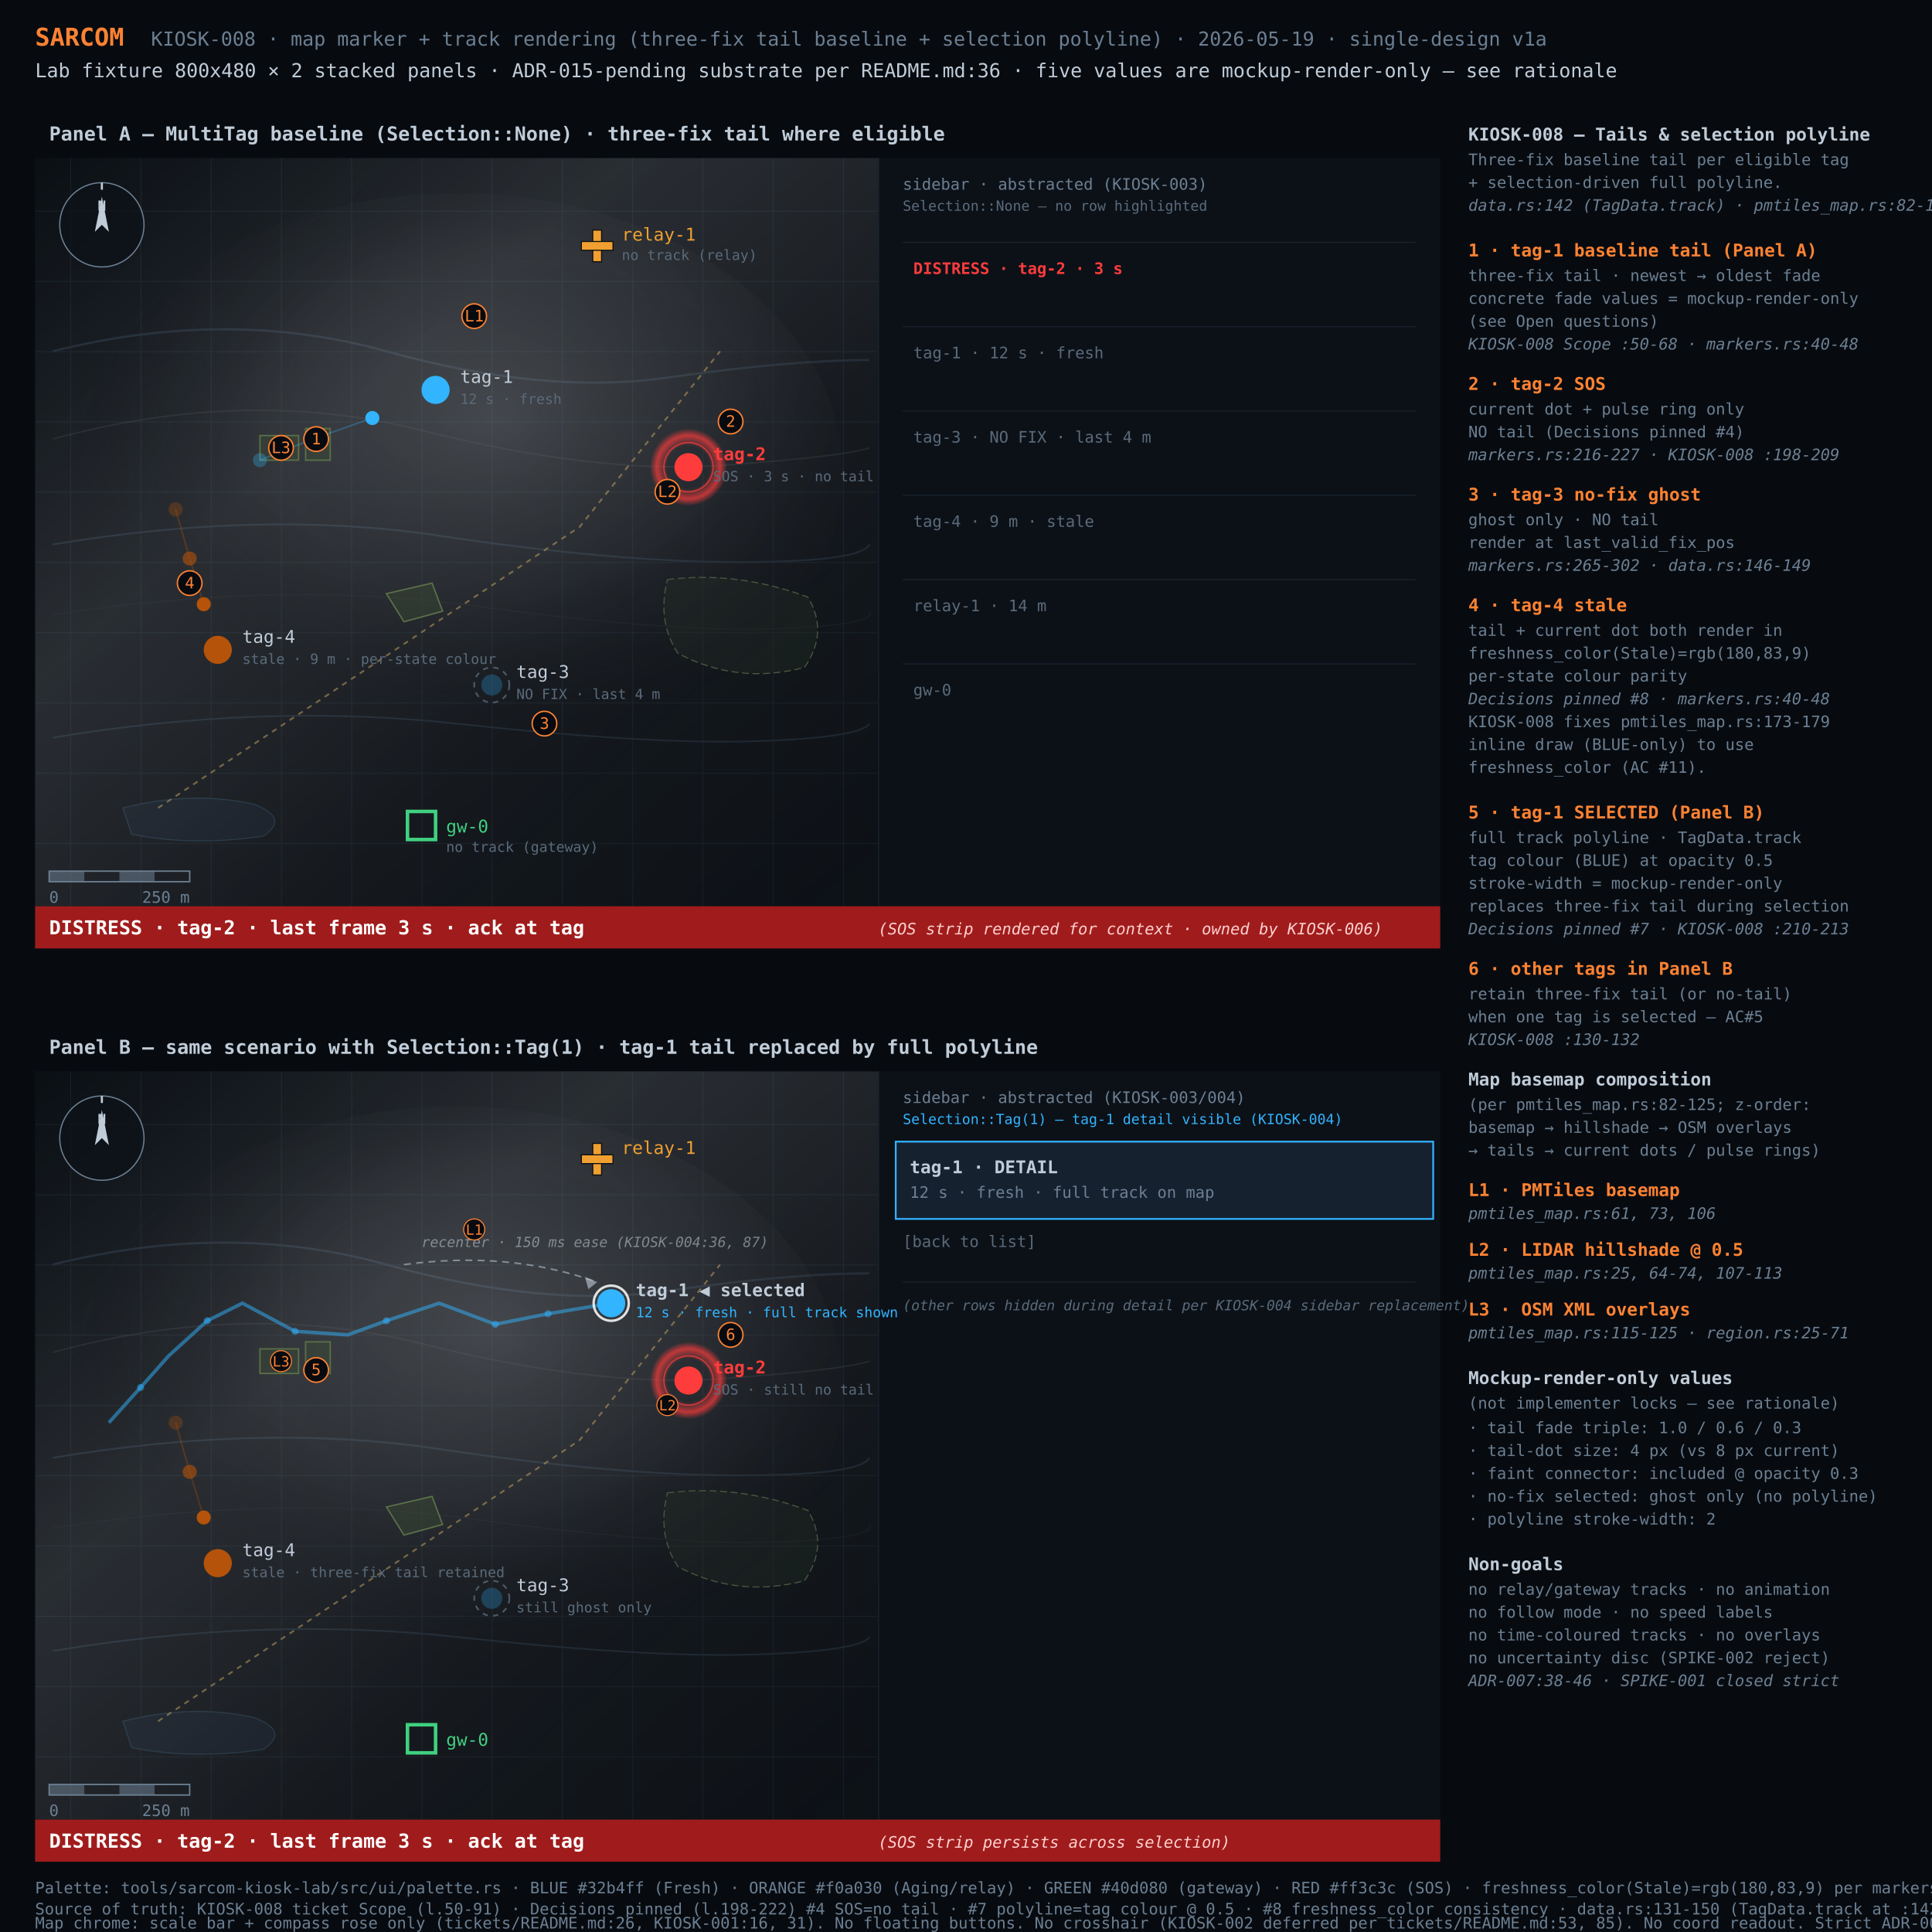
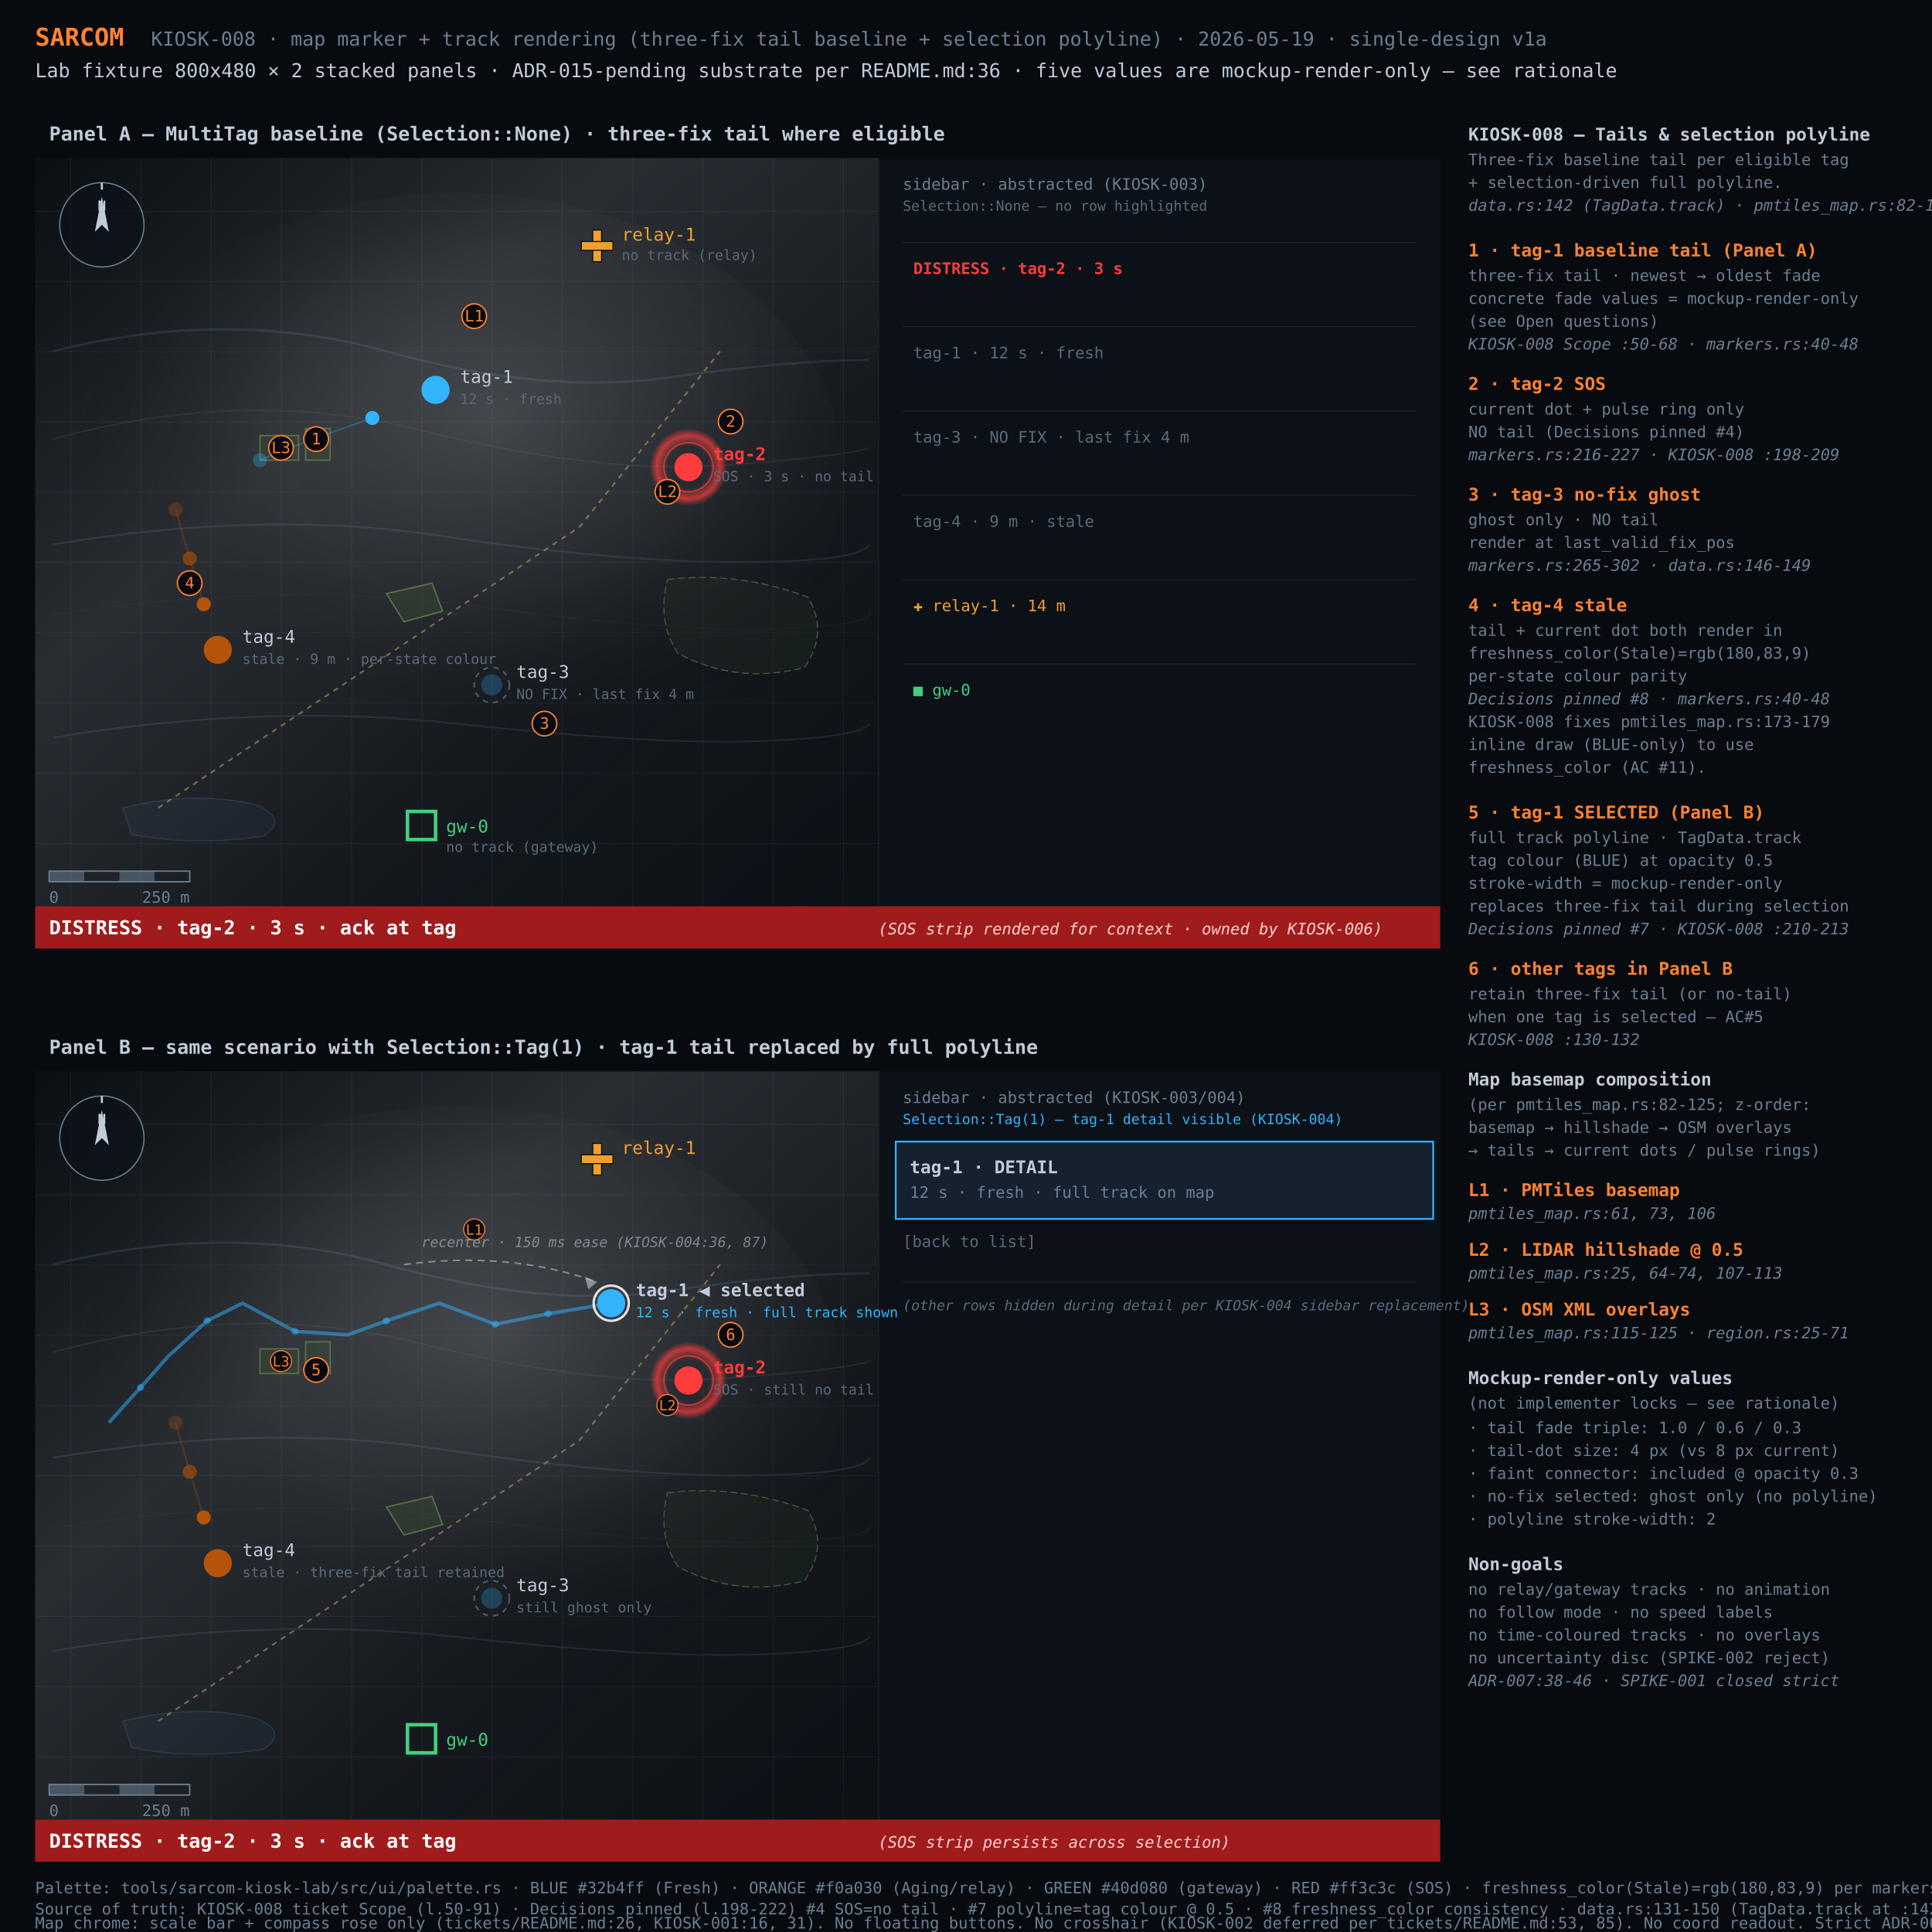
<svg xmlns="http://www.w3.org/2000/svg" viewBox="0 0 1100 1100" font-family="Menlo, Consolas, monospace">
  <defs>
    <radialGradient id="pulse-sos-8" cx="50%" cy="50%" r="50%">
      <stop offset="55%" stop-color="#ff3c3c" stop-opacity="0" />
      <stop offset="82%" stop-color="#ff3c3c" stop-opacity="0.7" />
      <stop offset="100%" stop-color="#ff3c3c" stop-opacity="0" />
    </radialGradient>
    <pattern id="map-grid-8" width="40" height="40" patternUnits="userSpaceOnUse">
      <path d="M 40 0 L 0 0 0 40" fill="none" stroke="#1a2530" stroke-width="0.5" />
    </pattern>
    <linearGradient id="hillshade-8" x1="0%" y1="0%" x2="100%" y2="100%">
      <stop offset="0%" stop-color="rgb(180,180,185)" stop-opacity="0.0" />
      <stop offset="35%" stop-color="rgb(200,200,205)" stop-opacity="0.30" />
      <stop offset="65%" stop-color="rgb(70,70,75)" stop-opacity="0.36" />
      <stop offset="100%" stop-color="rgb(40,40,45)" stop-opacity="0.16" />
    </linearGradient>
    <radialGradient id="ridge-8" cx="55%" cy="40%" r="55%">
      <stop offset="0%" stop-color="rgb(210,210,215)" stop-opacity="0.38" />
      <stop offset="55%" stop-color="rgb(150,150,155)" stop-opacity="0.20" />
      <stop offset="100%" stop-color="rgb(40,40,45)" stop-opacity="0.0" />
    </radialGradient>
  </defs>
  <g id="background">
    <rect x="0" y="0" width="1100" height="1100" fill="#070b10" />
    <text x="20" y="26" fill="#ff8232" font-size="14" font-weight="bold">SARCOM</text>
    <text x="86" y="26" fill="#6c7f92" font-size="11">KIOSK-008 · map marker + track rendering (three-fix tail baseline + selection polyline) · 2026-05-19 · single-design v1a</text>
    <text x="20" y="44" fill="#c0ccd8" font-size="11">Lab fixture 800x480 × 2 stacked panels · ADR-015-pending substrate per README.md:36 · five values are mockup-render-only — see rationale</text>
    <rect x="20" y="60" width="800" height="480" fill="#0a0f14" />
    <rect x="20" y="60" width="800" height="30" fill="#070b10" />
    <rect x="500" y="90" width="320" height="426" fill="#0c1118" />
    <line x1="500" y1="90" x2="500" y2="516" stroke="#1a2530" stroke-width="1" />
    <text x="28" y="80" fill="#c0ccd8" font-size="11" font-weight="bold">Panel A — MultiTag baseline (Selection::None) · three-fix tail where eligible</text>
    <rect x="20" y="580" width="800" height="480" fill="#0a0f14" />
    <rect x="20" y="580" width="800" height="30" fill="#070b10" />
    <rect x="500" y="610" width="320" height="426" fill="#0c1118" />
    <line x1="500" y1="610" x2="500" y2="1036" stroke="#1a2530" stroke-width="1" />
    <text x="28" y="600" fill="#c0ccd8" font-size="11" font-weight="bold">Panel B — same scenario with Selection::Tag(1) · tag-1 tail replaced by full polyline</text>
    <text x="20" y="1078" fill="#6c7f92" font-size="9">Palette: tools/sarcom-kiosk-lab/src/ui/palette.rs · BLUE #32b4ff (Fresh) · ORANGE #f0a030 (Aging/relay) · GREEN #40d080 (gateway) · RED #ff3c3c (SOS) · freshness_color(Stale)=rgb(180,83,9) per markers.rs:40-48</text>
    <text x="20" y="1090" fill="#6c7f92" font-size="9">Source of truth: KIOSK-008 ticket Scope (l.50-91) · Decisions pinned (l.198-222) #4 SOS=no tail · #7 polyline=tag colour @ 0.5 · #8 freshness_color consistency · data.rs:131-150 (TagData.track at :142) · markers.rs:32-48, 216-227, 265-302 · pmtiles_map.rs:82-125, 161-202</text>
    <text x="20" y="1098" fill="#6c7f92" font-size="9">Map chrome: scale bar + compass rose only (tickets/README.md:26, KIOSK-001:16, 31). No floating buttons. No crosshair (KIOSK-002 deferred per tickets/README.md:53, 85). No coord readout. Strict ADR-007 per tickets/README.md:14-33.</text>
  </g>
  <g id="map">
    <rect x="20" y="90" width="480" height="426" fill="#0a0f14" />
    <rect x="20" y="90" width="480" height="426" fill="url(#map-grid-8)" />
    <path d="M 30 200 Q 130 175 220 200 T 380 215 T 495 205" stroke="#1a2530" stroke-width="1.2" fill="none" />
    <path d="M 30 310 Q 150 290 250 305 T 420 320 T 495 310" stroke="#1a2530" stroke-width="1" fill="none" />
    <path d="M 30 420 Q 150 400 260 412 T 430 422 T 495 412" stroke="#1a2530" stroke-width="0.9" fill="none" />
    <path d="M 70 460 Q 110 450 145 458 Q 165 466 150 476 Q 110 482 75 475 Z" fill="#0d1620" stroke="#1c3040" stroke-width="0.6" />
    <g opacity="0.55">
      <rect x="20" y="90" width="480" height="426" fill="url(#hillshade-8)" />
      <ellipse cx="260" cy="270" rx="220" ry="160" fill="url(#ridge-8)" />
      <path d="M 30 250 Q 140 220 240 245 T 410 265 T 495 255" stroke="#b8babd" stroke-opacity="0.20" stroke-width="0.8" fill="none" />
      <path d="M 30 350 Q 160 330 270 345 T 440 358 T 495 348" stroke="#888a8d" stroke-opacity="0.15" stroke-width="0.6" fill="none" />
    </g>
    <g>
      <rect x="148" y="248" width="22" height="14" fill="#3a4a35" fill-opacity="0.45" stroke="#5a7048" stroke-width="0.8" />
      <rect x="174" y="244" width="14" height="18" fill="#3a4a35" fill-opacity="0.45" stroke="#5a7048" stroke-width="0.8" />
      <polygon points="220,338 246,332 252,348 230,354" fill="#3a4a35" fill-opacity="0.45" stroke="#5a7048" stroke-width="0.8" />
      <path d="M 90 460 L 150 420 L 210 380 L 270 340 L 330 300 L 370 250 L 410 200" stroke="#c0a060" stroke-width="1.0" stroke-dasharray="3 3" fill="none" opacity="0.55" />
      <path d="M 380 330 Q 420 325 460 340 Q 472 360 458 380 Q 420 390 386 372 Q 374 354 380 330 Z" fill="#2a3528" fill-opacity="0.28" stroke="#4a5840" stroke-width="0.6" stroke-dasharray="4 2" />
    </g>
  </g>
  <g id="markers">
    <g>
      <polyline points="148,262 178,250 212,238" fill="none" stroke="#32b4ff" stroke-opacity="0.30" stroke-width="0.9" />
      <circle cx="148" cy="262" r="4" fill="#32b4ff" fill-opacity="0.3" />
      <circle cx="178" cy="250" r="4" fill="#32b4ff" fill-opacity="0.6" />
      <circle cx="212" cy="238" r="4" fill="#32b4ff" fill-opacity="1.0" />
      <circle cx="248" cy="222" r="8" fill="#32b4ff" />
      <text x="262" y="218" fill="#c0ccd8" font-size="10">tag-1</text>
      <text x="262" y="230" fill="#5a6a7a" font-size="8">12 s · fresh</text>
    </g>
    <g>
      <circle cx="392" cy="266" r="22" fill="url(#pulse-sos-8)" />
      <circle cx="392" cy="266" r="14" fill="none" stroke="#ff3c3c" stroke-opacity="0.7" stroke-width="0.8" />
      <circle cx="392" cy="266" r="8" fill="#ff3c3c" />
      <text x="406" y="262" fill="#ff3c3c" font-size="10" font-weight="bold">tag-2</text>
      <text x="406" y="274" fill="#5a6a7a" font-size="8">SOS · 3 s · no tail</text>
    </g>
    <g>
      <circle cx="280" cy="390" r="10" fill="none" stroke="#6c7f92" stroke-opacity="0.6" stroke-dasharray="3 3" stroke-width="1" />
      <circle cx="280" cy="390" r="6" fill="#32b4ff" fill-opacity="0.25" />
      <text x="294" y="386" fill="#c0ccd8" font-size="10">tag-3</text>
-       <text x="294" y="398" fill="#5a6a7a" font-size="8">NO FIX · last 4 m</text>
+       <text x="294" y="398" fill="#5a6a7a" font-size="8">NO FIX · last fix 4 m</text>
    </g>
    <g>
      <polyline points="100,290 108,318 116,344" fill="none" stroke="rgb(180,83,9)" stroke-opacity="0.30" stroke-width="0.9" />
      <circle cx="100" cy="290" r="4" fill="rgb(180,83,9)" fill-opacity="0.3" />
      <circle cx="108" cy="318" r="4" fill="rgb(180,83,9)" fill-opacity="0.6" />
      <circle cx="116" cy="344" r="4" fill="rgb(180,83,9)" fill-opacity="1.0" />
      <circle cx="124" cy="370" r="8" fill="rgb(180,83,9)" />
      <text x="138" y="366" fill="#c0ccd8" font-size="10">tag-4</text>
      <text x="138" y="378" fill="#5a6a7a" font-size="8">stale · 9 m · per-state colour</text>
    </g>
    <g>
      <g transform="translate(340,140)">
        <rect x="-2.5" y="-9" width="5" height="18" fill="#f0a030" stroke="#0a0f14" stroke-width="0.6" />
        <rect x="-9" y="-2.5" width="18" height="5" fill="#f0a030" stroke="#0a0f14" stroke-width="0.6" />
      </g>
      <text x="354" y="137" fill="#f0a030" font-size="10">relay-1</text>
      <text x="354" y="148" fill="#5a6a7a" font-size="8">no track (relay)</text>
    </g>
    <g>
      <rect x="232" y="462" width="16" height="16" fill="none" stroke="#40d080" stroke-width="2" />
      <text x="254" y="474" fill="#40d080" font-size="10">gw-0</text>
      <text x="254" y="485" fill="#5a6a7a" font-size="8">no track (gateway)</text>
    </g>
  </g>
  <g id="sidebar">
    <text x="514" y="108" fill="#6c7f92" font-size="9">sidebar · abstracted (KIOSK-003)</text>
    <text x="514" y="120" fill="#5a6a7a" font-size="8">Selection::None — no row highlighted</text>
    <line x1="514" y1="138" x2="806" y2="138" stroke="#1a2530" stroke-width="0.5" />
    <line x1="514" y1="186" x2="806" y2="186" stroke="#1a2530" stroke-width="0.5" />
    <line x1="514" y1="234" x2="806" y2="234" stroke="#1a2530" stroke-width="0.5" />
    <line x1="514" y1="282" x2="806" y2="282" stroke="#1a2530" stroke-width="0.5" />
    <line x1="514" y1="330" x2="806" y2="330" stroke="#1a2530" stroke-width="0.5" />
    <line x1="514" y1="378" x2="806" y2="378" stroke="#1a2530" stroke-width="0.5" />
    <text x="520" y="156" fill="#ff3c3c" font-size="9" font-weight="bold">DISTRESS · tag-2 · 3 s</text>
    <text x="520" y="204" fill="#5a6a7a" font-size="9">tag-1 · 12 s · fresh</text>
-     <text x="520" y="252" fill="#5a6a7a" font-size="9">tag-3 · NO FIX · last 4 m</text>
+     <text x="520" y="252" fill="#5a6a7a" font-size="9">tag-3 · NO FIX · last fix 4 m</text>
    <text x="520" y="300" fill="#5a6a7a" font-size="9">tag-4 · 9 m · stale</text>
-     <text x="520" y="348" fill="#5a6a7a" font-size="9">relay-1 · 14 m</text>
-     <text x="520" y="396" fill="#5a6a7a" font-size="9">gw-0</text>
+     <text x="520" y="348" fill="#f0a030" font-size="9">✚ relay-1 · 14 m</text>
+     <text x="520" y="396" fill="#40d080" font-size="9">■ gw-0</text>
  </g>
  <g id="bottom-strip">
    <rect x="20" y="516" width="800" height="24" fill="rgb(160,28,28)" />
-     <text x="28" y="532" fill="#ffffff" font-size="11" font-weight="bold">DISTRESS · tag-2 · last frame 3 s · ack at tag</text>
+     <text x="28" y="532" fill="#ffffff" font-size="11" font-weight="bold">DISTRESS · tag-2 · 3 s · ack at tag</text>
    <text x="500" y="532" fill="#ffd0d0" font-size="9" font-style="italic">(SOS strip rendered for context · owned by KIOSK-006)</text>
  </g>
  <g id="controls">
    <g transform="translate(58,128)">
      <circle r="24" fill="#0c1118" fill-opacity="0.65" stroke="#6c7f92" stroke-width="0.7" />
      <line x1="0" y1="-24" x2="0" y2="-20" stroke="#c0ccd8" stroke-width="1.2" />
      <polygon points="0,-16 4,4 0,0 -4,4" fill="#c0ccd8" />
      <text x="0" y="-8" fill="#c0ccd8" font-size="8" font-weight="bold" text-anchor="middle">N</text>
    </g>
    <g transform="translate(28,496)">
      <rect x="0" y="0" width="80" height="6" fill="none" stroke="#6c7f92" stroke-width="0.8" />
      <rect x="0" y="0" width="20" height="6" fill="#6c7f92" fill-opacity="0.55" />
      <rect x="40" y="0" width="20" height="6" fill="#6c7f92" fill-opacity="0.55" />
      <text x="0" y="18" fill="#6c7f92" font-size="9">0</text>
      <text x="80" y="18" fill="#6c7f92" font-size="9" text-anchor="end">250 m</text>
    </g>
  </g>
  <g id="map-b">
    <rect x="20" y="610" width="480" height="426" fill="#0a0f14" />
    <rect x="20" y="610" width="480" height="426" fill="url(#map-grid-8)" />
    <path d="M 30 720 Q 130 695 220 720 T 380 735 T 495 725" stroke="#1a2530" stroke-width="1.2" fill="none" />
    <path d="M 30 830 Q 150 810 250 825 T 420 840 T 495 830" stroke="#1a2530" stroke-width="1" fill="none" />
    <path d="M 30 940 Q 150 920 260 932 T 430 942 T 495 932" stroke="#1a2530" stroke-width="0.9" fill="none" />
    <path d="M 70 980 Q 110 970 145 978 Q 165 986 150 996 Q 110 1002 75 995 Z" fill="#0d1620" stroke="#1c3040" stroke-width="0.6" />
    <g opacity="0.55">
      <rect x="20" y="610" width="480" height="426" fill="url(#hillshade-8)" />
      <ellipse cx="260" cy="790" rx="220" ry="160" fill="url(#ridge-8)" />
      <path d="M 30 770 Q 140 740 240 765 T 410 785 T 495 775" stroke="#b8babd" stroke-opacity="0.20" stroke-width="0.8" fill="none" />
      <path d="M 30 870 Q 160 850 270 865 T 440 878 T 495 868" stroke="#888a8d" stroke-opacity="0.15" stroke-width="0.6" fill="none" />
    </g>
    <g>
      <rect x="148" y="768" width="22" height="14" fill="#3a4a35" fill-opacity="0.45" stroke="#5a7048" stroke-width="0.8" />
      <rect x="174" y="764" width="14" height="18" fill="#3a4a35" fill-opacity="0.45" stroke="#5a7048" stroke-width="0.8" />
      <polygon points="220,858 246,852 252,868 230,874" fill="#3a4a35" fill-opacity="0.45" stroke="#5a7048" stroke-width="0.8" />
      <path d="M 90 980 L 150 940 L 210 900 L 270 860 L 330 820 L 370 770 L 410 720" stroke="#c0a060" stroke-width="1.0" stroke-dasharray="3 3" fill="none" opacity="0.55" />
      <path d="M 380 850 Q 420 845 460 860 Q 472 880 458 900 Q 420 910 386 892 Q 374 874 380 850 Z" fill="#2a3528" fill-opacity="0.28" stroke="#4a5840" stroke-width="0.6" stroke-dasharray="4 2" />
    </g>
  </g>
  <g id="markers-b">
    <polyline points="62,810 80,790 96,772 118,752 138,742 168,758 198,760 220,752 250,742 282,754 312,748 348,742" fill="none" stroke="#32b4ff" stroke-opacity="0.5" stroke-width="2" />
    <circle cx="80" cy="790" r="2" fill="#32b4ff" fill-opacity="0.5" />
    <circle cx="118" cy="752" r="2" fill="#32b4ff" fill-opacity="0.5" />
    <circle cx="168" cy="758" r="2" fill="#32b4ff" fill-opacity="0.5" />
    <circle cx="220" cy="752" r="2" fill="#32b4ff" fill-opacity="0.5" />
    <circle cx="282" cy="754" r="2" fill="#32b4ff" fill-opacity="0.5" />
    <circle cx="312" cy="748" r="2" fill="#32b4ff" fill-opacity="0.5" />
    <circle cx="348" cy="742" r="10" fill="none" stroke="#ffffff" stroke-opacity="0.85" stroke-width="1.4" />
    <circle cx="348" cy="742" r="8" fill="#32b4ff" />
    <text x="362" y="738" fill="#c0ccd8" font-size="10" font-weight="bold">tag-1 ◀ selected</text>
    <text x="362" y="750" fill="#32b4ff" font-size="8">12 s · fresh · full track shown</text>
    <g>
      <circle cx="392" cy="786" r="22" fill="url(#pulse-sos-8)" />
      <circle cx="392" cy="786" r="14" fill="none" stroke="#ff3c3c" stroke-opacity="0.7" stroke-width="0.8" />
      <circle cx="392" cy="786" r="8" fill="#ff3c3c" />
      <text x="406" y="782" fill="#ff3c3c" font-size="10" font-weight="bold">tag-2</text>
      <text x="406" y="794" fill="#5a6a7a" font-size="8">SOS · still no tail</text>
    </g>
    <g>
      <circle cx="280" cy="910" r="10" fill="none" stroke="#6c7f92" stroke-opacity="0.6" stroke-dasharray="3 3" stroke-width="1" />
      <circle cx="280" cy="910" r="6" fill="#32b4ff" fill-opacity="0.25" />
      <text x="294" y="906" fill="#c0ccd8" font-size="10">tag-3</text>
      <text x="294" y="918" fill="#5a6a7a" font-size="8">still ghost only</text>
    </g>
    <g>
      <polyline points="100,810 108,838 116,864" fill="none" stroke="rgb(180,83,9)" stroke-opacity="0.30" stroke-width="0.9" />
      <circle cx="100" cy="810" r="4" fill="rgb(180,83,9)" fill-opacity="0.3" />
      <circle cx="108" cy="838" r="4" fill="rgb(180,83,9)" fill-opacity="0.6" />
      <circle cx="116" cy="864" r="4" fill="rgb(180,83,9)" fill-opacity="1.0" />
      <circle cx="124" cy="890" r="8" fill="rgb(180,83,9)" />
      <text x="138" y="886" fill="#c0ccd8" font-size="10">tag-4</text>
      <text x="138" y="898" fill="#5a6a7a" font-size="8">stale · three-fix tail retained</text>
    </g>
    <g>
      <g transform="translate(340,660)">
        <rect x="-2.5" y="-9" width="5" height="18" fill="#f0a030" stroke="#0a0f14" stroke-width="0.6" />
        <rect x="-9" y="-2.5" width="18" height="5" fill="#f0a030" stroke="#0a0f14" stroke-width="0.6" />
      </g>
      <text x="354" y="657" fill="#f0a030" font-size="10">relay-1</text>
    </g>
    <g>
      <rect x="232" y="982" width="16" height="16" fill="none" stroke="#40d080" stroke-width="2" />
      <text x="254" y="994" fill="#40d080" font-size="10">gw-0</text>
    </g>
    <g>
      <path d="M 230 720 Q 290 712 340 730" fill="none" stroke="#c0ccd8" stroke-opacity="0.55" stroke-width="0.9" stroke-dasharray="4 3" />
      <polygon points="340,730 333,727 335,734" fill="#c0ccd8" fill-opacity="0.6" />
      <text x="240" y="710" fill="#c0ccd8" fill-opacity="0.55" font-size="8" font-style="italic">recenter · 150 ms ease (KIOSK-004:36, 87)</text>
    </g>
  </g>
  <g id="sidebar-b">
    <text x="514" y="628" fill="#6c7f92" font-size="9">sidebar · abstracted (KIOSK-003/004)</text>
    <text x="514" y="640" fill="#32b4ff" font-size="8">Selection::Tag(1) — tag-1 detail visible (KIOSK-004)</text>
    <rect x="510" y="650" width="306" height="44" fill="#162130" stroke="#32b4ff" stroke-width="1" />
    <text x="518" y="668" fill="#c0ccd8" font-size="10" font-weight="bold">tag-1 · DETAIL</text>
    <text x="518" y="682" fill="#6c7f92" font-size="9">12 s · fresh · full track on map</text>
    <text x="514" y="710" fill="#5a6a7a" font-size="9">[back to list]</text>
    <line x1="514" y1="730" x2="806" y2="730" stroke="#1a2530" stroke-width="0.5" />
    <text x="514" y="746" fill="#5a6a7a" font-size="8" font-style="italic">(other rows hidden during detail per KIOSK-004 sidebar replacement)</text>
  </g>
  <g id="bottom-strip-b">
    <rect x="20" y="1036" width="800" height="24" fill="rgb(160,28,28)" />
-     <text x="28" y="1052" fill="#ffffff" font-size="11" font-weight="bold">DISTRESS · tag-2 · last frame 3 s · ack at tag</text>
+     <text x="28" y="1052" fill="#ffffff" font-size="11" font-weight="bold">DISTRESS · tag-2 · 3 s · ack at tag</text>
    <text x="500" y="1052" fill="#ffd0d0" font-size="9" font-style="italic">(SOS strip persists across selection)</text>
  </g>
  <g id="controls-b">
    <g transform="translate(58,648)">
      <circle r="24" fill="#0c1118" fill-opacity="0.65" stroke="#6c7f92" stroke-width="0.7" />
      <line x1="0" y1="-24" x2="0" y2="-20" stroke="#c0ccd8" stroke-width="1.2" />
      <polygon points="0,-16 4,4 0,0 -4,4" fill="#c0ccd8" />
      <text x="0" y="-8" fill="#c0ccd8" font-size="8" font-weight="bold" text-anchor="middle">N</text>
    </g>
    <g transform="translate(28,1016)">
      <rect x="0" y="0" width="80" height="6" fill="none" stroke="#6c7f92" stroke-width="0.8" />
      <rect x="0" y="0" width="20" height="6" fill="#6c7f92" fill-opacity="0.55" />
      <rect x="40" y="0" width="20" height="6" fill="#6c7f92" fill-opacity="0.55" />
      <text x="0" y="18" fill="#6c7f92" font-size="9">0</text>
      <text x="80" y="18" fill="#6c7f92" font-size="9" text-anchor="end">250 m</text>
    </g>
  </g>
  <g id="annotations">
    <circle cx="270" cy="180" r="7" fill="#070b10" stroke="#ff8232" stroke-width="0.8" />
    <text x="270" y="183" fill="#ff8232" font-size="9" text-anchor="middle">L1</text>
    <circle cx="380" cy="280" r="7" fill="#070b10" stroke="#ff8232" stroke-width="0.8" />
    <text x="380" y="283" fill="#ff8232" font-size="9" text-anchor="middle">L2</text>
    <circle cx="160" cy="255" r="7" fill="#070b10" stroke="#ff8232" stroke-width="0.8" />
    <text x="160" y="258" fill="#ff8232" font-size="9" text-anchor="middle">L3</text>
    <circle cx="270" cy="700" r="6" fill="#070b10" stroke="#ff8232" stroke-width="0.6" />
    <text x="270" y="703" fill="#ff8232" font-size="8" text-anchor="middle">L1</text>
    <circle cx="380" cy="800" r="6" fill="#070b10" stroke="#ff8232" stroke-width="0.6" />
    <text x="380" y="803" fill="#ff8232" font-size="8" text-anchor="middle">L2</text>
    <circle cx="160" cy="775" r="6" fill="#070b10" stroke="#ff8232" stroke-width="0.6" />
    <text x="160" y="778" fill="#ff8232" font-size="8" text-anchor="middle">L3</text>
    <circle cx="180" cy="250" r="7" fill="#070b10" stroke="#ff8232" stroke-width="0.8" />
    <text x="180" y="253" fill="#ff8232" font-size="9" text-anchor="middle">1</text>
    <circle cx="416" cy="240" r="7" fill="#070b10" stroke="#ff8232" stroke-width="0.8" />
    <text x="416" y="243" fill="#ff8232" font-size="9" text-anchor="middle">2</text>
    <circle cx="310" cy="412" r="7" fill="#070b10" stroke="#ff8232" stroke-width="0.8" />
    <text x="310" y="415" fill="#ff8232" font-size="9" text-anchor="middle">3</text>
    <circle cx="108" cy="332" r="7" fill="#070b10" stroke="#ff8232" stroke-width="0.8" />
    <text x="108" y="335" fill="#ff8232" font-size="9" text-anchor="middle">4</text>
    <circle cx="180" cy="780" r="7" fill="#070b10" stroke="#ff8232" stroke-width="0.8" />
    <text x="180" y="783" fill="#ff8232" font-size="9" text-anchor="middle">5</text>
    <circle cx="416" cy="760" r="7" fill="#070b10" stroke="#ff8232" stroke-width="0.8" />
    <text x="416" y="763" fill="#ff8232" font-size="9" text-anchor="middle">6</text>
    <text x="836" y="80" fill="#c0ccd8" font-size="10" font-weight="bold">KIOSK-008 — Tails &amp; selection polyline</text>
    <text x="836" y="94" fill="#6c7f92" font-size="9">Three-fix baseline tail per eligible tag</text>
    <text x="836" y="107" fill="#6c7f92" font-size="9">+ selection-driven full polyline.</text>
    <text x="836" y="120" fill="#6c7f92" font-size="9" font-style="italic">data.rs:142 (TagData.track) · pmtiles_map.rs:82-125</text>
    <text x="836" y="146" fill="#ff8232" font-size="10" font-weight="bold">1 · tag-1 baseline tail (Panel A)</text>
    <text x="836" y="160" fill="#6c7f92" font-size="9">three-fix tail · newest → oldest fade</text>
    <text x="836" y="173" fill="#6c7f92" font-size="9">concrete fade values = mockup-render-only</text>
    <text x="836" y="186" fill="#6c7f92" font-size="9">(see Open questions)</text>
    <text x="836" y="199" fill="#6c7f92" font-size="9" font-style="italic">KIOSK-008 Scope :50-68 · markers.rs:40-48</text>
    <text x="836" y="222" fill="#ff8232" font-size="10" font-weight="bold">2 · tag-2 SOS</text>
    <text x="836" y="236" fill="#6c7f92" font-size="9">current dot + pulse ring only</text>
    <text x="836" y="249" fill="#6c7f92" font-size="9">NO tail (Decisions pinned #4)</text>
    <text x="836" y="262" fill="#6c7f92" font-size="9" font-style="italic">markers.rs:216-227 · KIOSK-008 :198-209</text>
    <text x="836" y="285" fill="#ff8232" font-size="10" font-weight="bold">3 · tag-3 no-fix ghost</text>
    <text x="836" y="299" fill="#6c7f92" font-size="9">ghost only · NO tail</text>
    <text x="836" y="312" fill="#6c7f92" font-size="9">render at last_valid_fix_pos</text>
    <text x="836" y="325" fill="#6c7f92" font-size="9" font-style="italic">markers.rs:265-302 · data.rs:146-149</text>
    <text x="836" y="348" fill="#ff8232" font-size="10" font-weight="bold">4 · tag-4 stale</text>
    <text x="836" y="362" fill="#6c7f92" font-size="9">tail + current dot both render in</text>
    <text x="836" y="375" fill="#6c7f92" font-size="9">freshness_color(Stale)=rgb(180,83,9)</text>
    <text x="836" y="388" fill="#6c7f92" font-size="9">per-state colour parity</text>
    <text x="836" y="401" fill="#6c7f92" font-size="9" font-style="italic">Decisions pinned #8 · markers.rs:40-48</text>
    <text x="836" y="414" fill="#6c7f92" font-size="9">KIOSK-008 fixes pmtiles_map.rs:173-179</text>
    <text x="836" y="427" fill="#6c7f92" font-size="9">inline draw (BLUE-only) to use</text>
    <text x="836" y="440" fill="#6c7f92" font-size="9">freshness_color (AC #11).</text>
    <text x="836" y="466" fill="#ff8232" font-size="10" font-weight="bold">5 · tag-1 SELECTED (Panel B)</text>
    <text x="836" y="480" fill="#6c7f92" font-size="9">full track polyline · TagData.track</text>
    <text x="836" y="493" fill="#6c7f92" font-size="9">tag colour (BLUE) at opacity 0.5</text>
    <text x="836" y="506" fill="#6c7f92" font-size="9">stroke-width = mockup-render-only</text>
    <text x="836" y="519" fill="#6c7f92" font-size="9">replaces three-fix tail during selection</text>
    <text x="836" y="532" fill="#6c7f92" font-size="9" font-style="italic">Decisions pinned #7 · KIOSK-008 :210-213</text>
    <text x="836" y="555" fill="#ff8232" font-size="10" font-weight="bold">6 · other tags in Panel B</text>
    <text x="836" y="569" fill="#6c7f92" font-size="9">retain three-fix tail (or no-tail)</text>
    <text x="836" y="582" fill="#6c7f92" font-size="9">when one tag is selected — AC#5</text>
    <text x="836" y="595" fill="#6c7f92" font-size="9" font-style="italic">KIOSK-008 :130-132</text>
    <text x="836" y="618" fill="#c0ccd8" font-size="10" font-weight="bold">Map basemap composition</text>
    <text x="836" y="632" fill="#6c7f92" font-size="9">(per pmtiles_map.rs:82-125; z-order:</text>
    <text x="836" y="645" fill="#6c7f92" font-size="9">basemap → hillshade → OSM overlays</text>
    <text x="836" y="658" fill="#6c7f92" font-size="9">→ tails → current dots / pulse rings)</text>
    <text x="836" y="681" fill="#ff8232" font-size="10" font-weight="bold">L1 · PMTiles basemap</text>
    <text x="836" y="694" fill="#6c7f92" font-size="9" font-style="italic">pmtiles_map.rs:61, 73, 106</text>
    <text x="836" y="715" fill="#ff8232" font-size="10" font-weight="bold">L2 · LIDAR hillshade @ 0.5</text>
    <text x="836" y="728" fill="#6c7f92" font-size="9" font-style="italic">pmtiles_map.rs:25, 64-74, 107-113</text>
    <text x="836" y="749" fill="#ff8232" font-size="10" font-weight="bold">L3 · OSM XML overlays</text>
    <text x="836" y="762" fill="#6c7f92" font-size="9" font-style="italic">pmtiles_map.rs:115-125 · region.rs:25-71</text>
    <text x="836" y="788" fill="#c0ccd8" font-size="10" font-weight="bold">Mockup-render-only values</text>
    <text x="836" y="802" fill="#6c7f92" font-size="9">(not implementer locks — see rationale)</text>
    <text x="836" y="816" fill="#6c7f92" font-size="9">· tail fade triple: 1.0 / 0.6 / 0.3</text>
    <text x="836" y="829" fill="#6c7f92" font-size="9">· tail-dot size: 4 px (vs 8 px current)</text>
    <text x="836" y="842" fill="#6c7f92" font-size="9">· faint connector: included @ opacity 0.3</text>
    <text x="836" y="855" fill="#6c7f92" font-size="9">· no-fix selected: ghost only (no polyline)</text>
    <text x="836" y="868" fill="#6c7f92" font-size="9">· polyline stroke-width: 2</text>
    <text x="836" y="894" fill="#c0ccd8" font-size="10" font-weight="bold">Non-goals</text>
    <text x="836" y="908" fill="#6c7f92" font-size="9">no relay/gateway tracks · no animation</text>
    <text x="836" y="921" fill="#6c7f92" font-size="9">no follow mode · no speed labels</text>
    <text x="836" y="934" fill="#6c7f92" font-size="9">no time-coloured tracks · no overlays</text>
    <text x="836" y="947" fill="#6c7f92" font-size="9">no uncertainty disc (SPIKE-002 reject)</text>
    <text x="836" y="960" fill="#6c7f92" font-size="9" font-style="italic">ADR-007:38-46 · SPIKE-001 closed strict</text>
  </g>
</svg>
